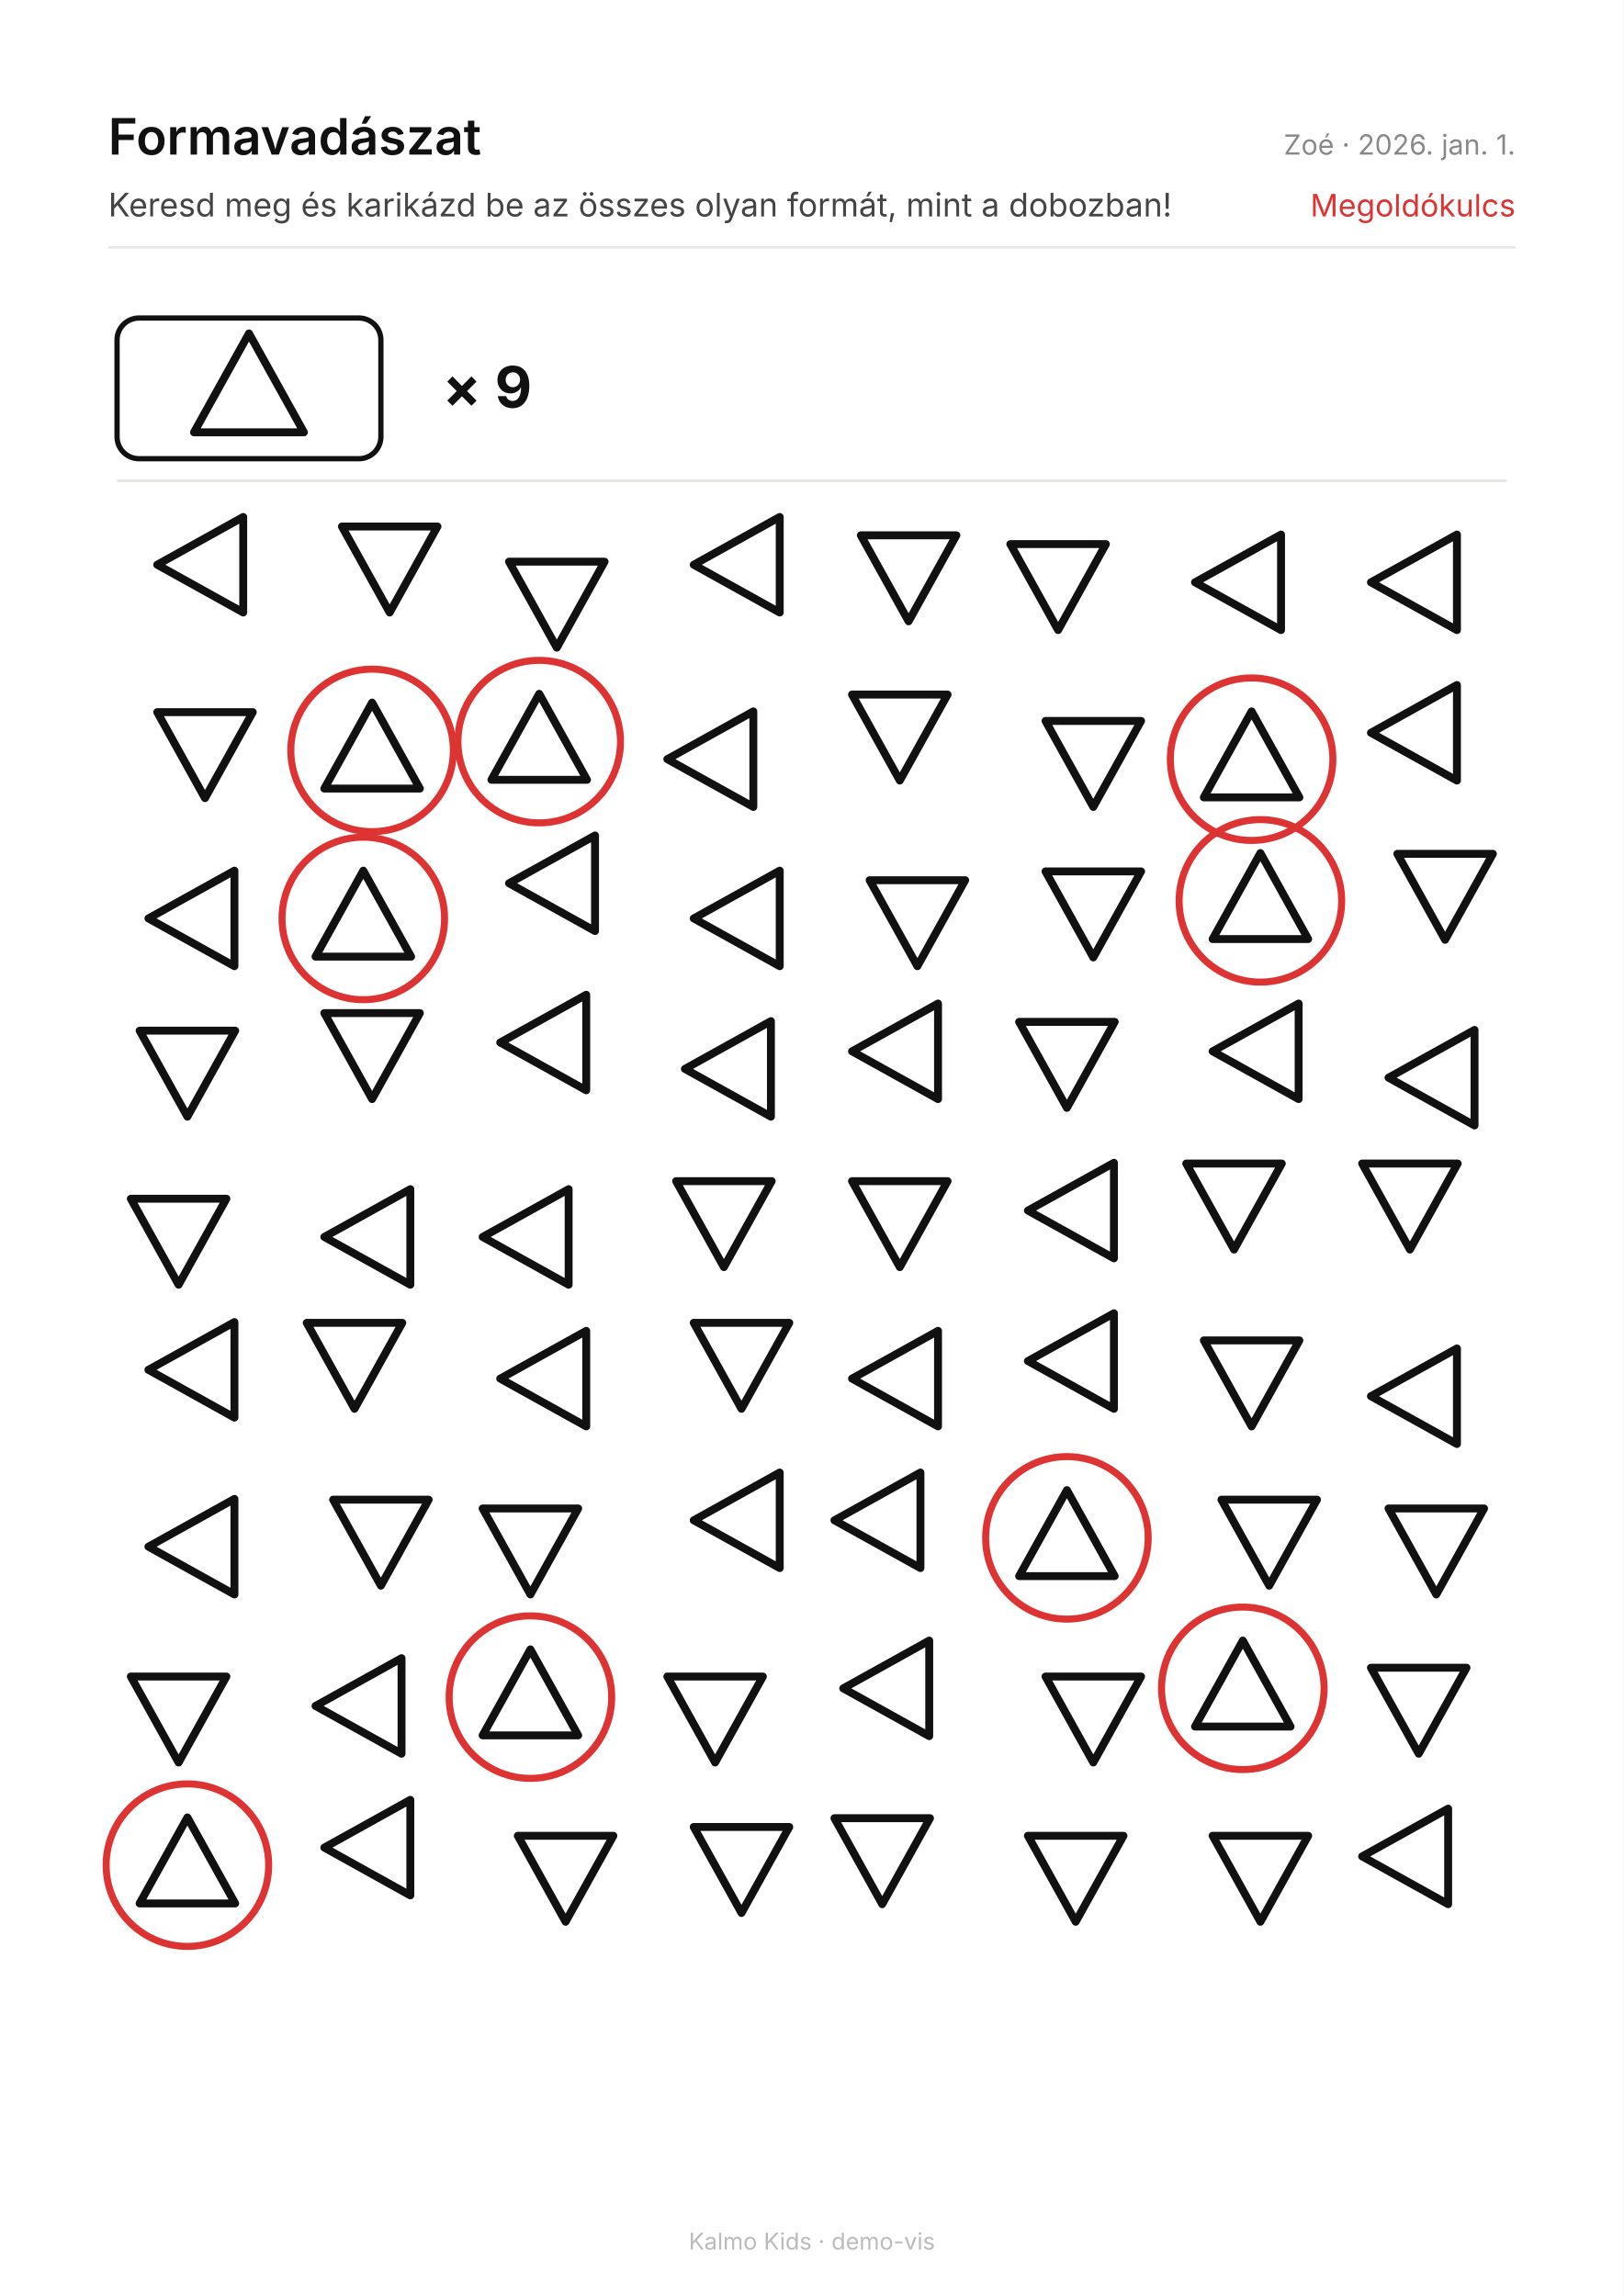
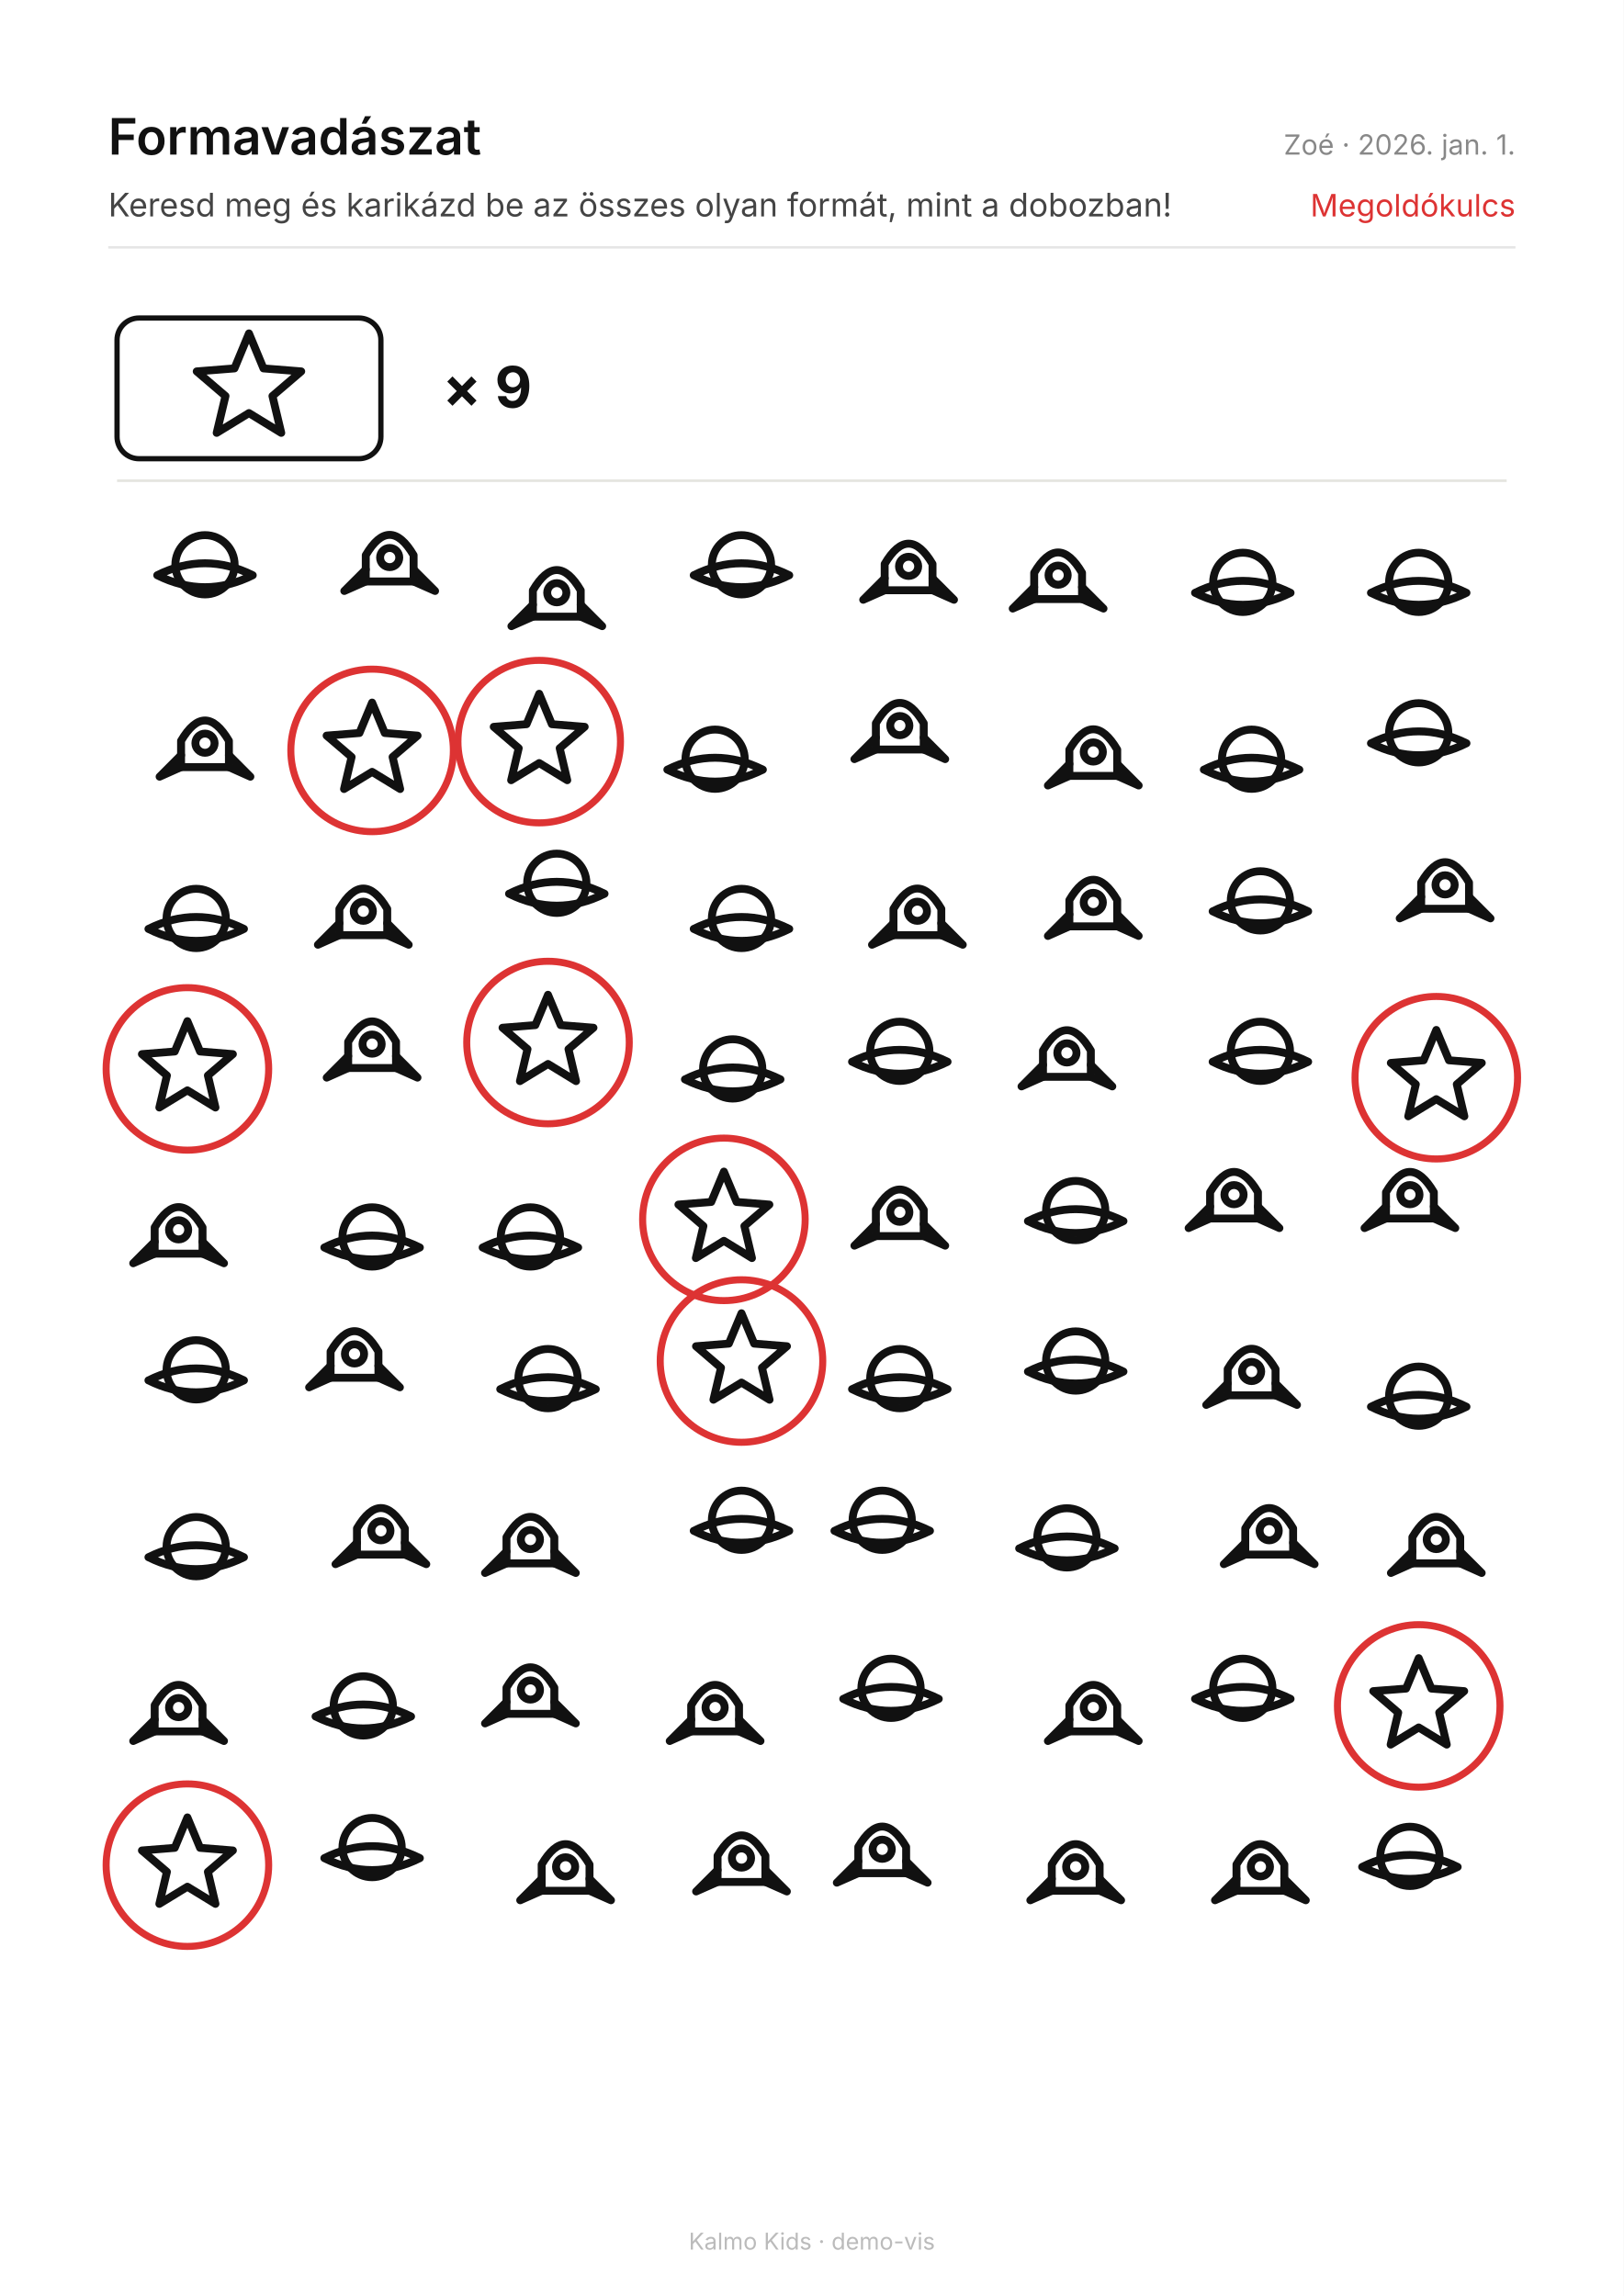
<svg xmlns="http://www.w3.org/2000/svg" width="210mm" height="297mm" viewBox="0 0 210 297" font-family="system-ui, -apple-system, sans-serif">
  <rect width="210" height="297" fill="#fff" />
  <text x="14" y="20" font-size="6.5" font-weight="600" fill="#111">Formavadászat</text>
  <text x="196" y="20" font-size="3.6" fill="#888" text-anchor="end">Zoé  ·  2026. jan. 1.</text>
  <text x="14" y="28" font-size="4.2" fill="#444">Keresd meg és karikázd be az összes olyan formát, mint a dobozban!</text>
  <line x1="14" y1="32" x2="196" y2="32" stroke="#e5e5e5" stroke-width="0.3" />
  <text x="196" y="28" font-size="4" fill="#d33" text-anchor="end">Megoldókulcs</text>
  <g transform="translate(14.00 40.00) scale(1.1375)">
    <g>
      <rect x="1" y="1" width="30" height="16" fill="none" stroke="#111" stroke-width="0.60" rx="2.50" />
-       <path d="M 16 2.752 L 22.248 13.999 L 9.752 13.999 Z" fill="none" stroke="#111" stroke-width="0.90" stroke-linejoin="round" stroke-linecap="round" />
+       <path d="M 16,2.75 L 17.65,6.73 L 21.94,7.07 L 18.67,9.87 L 19.67,14.06 L 16,11.81 L 12.33,14.06 L 13.33,9.87 L 10.06,7.07 L 14.35,6.73 Z" fill="none" stroke="#111" stroke-width="0.90" stroke-linejoin="round" stroke-linecap="round" />
      <text x="38" y="11.20" font-size="6.50" font-weight="700" fill="#111">× 9</text>
      <path d="M 1 19.5 L 159 19.5" stroke="#e5e5e0" stroke-width="0.30" fill="none" />
-       <path d="M 5.567 29.056 L 15.347 23.622 L 15.347 34.489 Z" fill="none" stroke="#111" stroke-width="0.90" stroke-linejoin="round" stroke-linecap="round" />
-       <path d="M 32 34.489 L 37.433 24.709 L 26.567 24.709 Z" fill="none" stroke="#111" stroke-width="0.90" stroke-linejoin="round" stroke-linecap="round" />
-       <path d="M 51 38.489 L 56.433 28.709 L 45.567 28.709 Z" fill="none" stroke="#111" stroke-width="0.90" stroke-linejoin="round" stroke-linecap="round" />
-       <path d="M 66.567 29.056 L 76.347 23.622 L 76.347 34.489 Z" fill="none" stroke="#111" stroke-width="0.90" stroke-linejoin="round" stroke-linecap="round" />
-       <path d="M 91 35.489 L 96.433 25.709 L 85.567 25.709 Z" fill="none" stroke="#111" stroke-width="0.90" stroke-linejoin="round" stroke-linecap="round" />
-       <path d="M 108 36.489 L 113.433 26.709 L 102.567 26.709 Z" fill="none" stroke="#111" stroke-width="0.90" stroke-linejoin="round" stroke-linecap="round" />
-       <path d="M 123.567 31.056 L 133.347 25.622 L 133.347 36.489 Z" fill="none" stroke="#111" stroke-width="0.90" stroke-linejoin="round" stroke-linecap="round" />
-       <path d="M 143.567 31.056 L 153.347 25.622 L 153.347 36.489 Z" fill="none" stroke="#111" stroke-width="0.90" stroke-linejoin="round" stroke-linecap="round" />
-       <path d="M 11 55.6 L 16.433 45.82 L 5.567 45.82 Z" fill="none" stroke="#111" stroke-width="0.90" stroke-linejoin="round" stroke-linecap="round" />
-       <path d="M 30 44.733 L 35.433 54.513 L 24.567 54.513 Z" fill="none" stroke="#111" stroke-width="0.90" stroke-linejoin="round" stroke-linecap="round" />
-       <path d="M 49 43.733 L 54.433 53.513 L 43.567 53.513 Z" fill="none" stroke="#111" stroke-width="0.90" stroke-linejoin="round" stroke-linecap="round" />
-       <path d="M 63.567 51.167 L 73.347 45.733 L 73.347 56.6 Z" fill="none" stroke="#111" stroke-width="0.90" stroke-linejoin="round" stroke-linecap="round" />
-       <path d="M 90 53.6 L 95.433 43.82 L 84.567 43.82 Z" fill="none" stroke="#111" stroke-width="0.90" stroke-linejoin="round" stroke-linecap="round" />
-       <path d="M 112 56.6 L 117.433 46.82 L 106.567 46.82 Z" fill="none" stroke="#111" stroke-width="0.90" stroke-linejoin="round" stroke-linecap="round" />
-       <path d="M 130 45.733 L 135.433 55.513 L 124.567 55.513 Z" fill="none" stroke="#111" stroke-width="0.90" stroke-linejoin="round" stroke-linecap="round" />
-       <path d="M 143.567 48.167 L 153.347 42.733 L 153.347 53.6 Z" fill="none" stroke="#111" stroke-width="0.90" stroke-linejoin="round" stroke-linecap="round" />
-       <path d="M 4.567 69.278 L 14.347 63.844 L 14.347 74.711 Z" fill="none" stroke="#111" stroke-width="0.90" stroke-linejoin="round" stroke-linecap="round" />
-       <path d="M 29 63.844 L 34.433 73.624 L 23.567 73.624 Z" fill="none" stroke="#111" stroke-width="0.90" stroke-linejoin="round" stroke-linecap="round" />
-       <path d="M 45.567 65.278 L 55.347 59.844 L 55.347 70.711 Z" fill="none" stroke="#111" stroke-width="0.90" stroke-linejoin="round" stroke-linecap="round" />
-       <path d="M 66.567 69.278 L 76.347 63.844 L 76.347 74.711 Z" fill="none" stroke="#111" stroke-width="0.90" stroke-linejoin="round" stroke-linecap="round" />
-       <path d="M 92 74.711 L 97.433 64.931 L 86.567 64.931 Z" fill="none" stroke="#111" stroke-width="0.90" stroke-linejoin="round" stroke-linecap="round" />
-       <path d="M 112 73.711 L 117.433 63.931 L 106.567 63.931 Z" fill="none" stroke="#111" stroke-width="0.90" stroke-linejoin="round" stroke-linecap="round" />
-       <path d="M 131 61.844 L 136.433 71.624 L 125.567 71.624 Z" fill="none" stroke="#111" stroke-width="0.90" stroke-linejoin="round" stroke-linecap="round" />
-       <path d="M 152 71.711 L 157.433 61.931 L 146.567 61.931 Z" fill="none" stroke="#111" stroke-width="0.90" stroke-linejoin="round" stroke-linecap="round" />
-       <path d="M 9 91.822 L 14.433 82.042 L 3.567 82.042 Z" fill="none" stroke="#111" stroke-width="0.90" stroke-linejoin="round" stroke-linecap="round" />
-       <path d="M 30 89.822 L 35.433 80.042 L 24.567 80.042 Z" fill="none" stroke="#111" stroke-width="0.90" stroke-linejoin="round" stroke-linecap="round" />
-       <path d="M 44.567 83.389 L 54.347 77.956 L 54.347 88.822 Z" fill="none" stroke="#111" stroke-width="0.90" stroke-linejoin="round" stroke-linecap="round" />
-       <path d="M 65.567 86.389 L 75.347 80.956 L 75.347 91.822 Z" fill="none" stroke="#111" stroke-width="0.90" stroke-linejoin="round" stroke-linecap="round" />
-       <path d="M 84.567 84.389 L 94.347 78.956 L 94.347 89.822 Z" fill="none" stroke="#111" stroke-width="0.90" stroke-linejoin="round" stroke-linecap="round" />
-       <path d="M 109 90.822 L 114.433 81.042 L 103.567 81.042 Z" fill="none" stroke="#111" stroke-width="0.90" stroke-linejoin="round" stroke-linecap="round" />
-       <path d="M 125.567 84.389 L 135.347 78.956 L 135.347 89.822 Z" fill="none" stroke="#111" stroke-width="0.90" stroke-linejoin="round" stroke-linecap="round" />
-       <path d="M 145.567 87.389 L 155.347 81.956 L 155.347 92.822 Z" fill="none" stroke="#111" stroke-width="0.90" stroke-linejoin="round" stroke-linecap="round" />
-       <path d="M 8 110.933 L 13.433 101.153 L 2.567 101.153 Z" fill="none" stroke="#111" stroke-width="0.90" stroke-linejoin="round" stroke-linecap="round" />
-       <path d="M 24.567 105.5 L 34.347 100.067 L 34.347 110.933 Z" fill="none" stroke="#111" stroke-width="0.90" stroke-linejoin="round" stroke-linecap="round" />
-       <path d="M 42.567 105.5 L 52.347 100.067 L 52.347 110.933 Z" fill="none" stroke="#111" stroke-width="0.90" stroke-linejoin="round" stroke-linecap="round" />
-       <path d="M 70 108.933 L 75.433 99.153 L 64.567 99.153 Z" fill="none" stroke="#111" stroke-width="0.90" stroke-linejoin="round" stroke-linecap="round" />
-       <path d="M 90 108.933 L 95.433 99.153 L 84.567 99.153 Z" fill="none" stroke="#111" stroke-width="0.90" stroke-linejoin="round" stroke-linecap="round" />
-       <path d="M 104.567 102.5 L 114.347 97.067 L 114.347 107.933 Z" fill="none" stroke="#111" stroke-width="0.90" stroke-linejoin="round" stroke-linecap="round" />
-       <path d="M 128 106.933 L 133.433 97.153 L 122.567 97.153 Z" fill="none" stroke="#111" stroke-width="0.90" stroke-linejoin="round" stroke-linecap="round" />
-       <path d="M 148 106.933 L 153.433 97.153 L 142.567 97.153 Z" fill="none" stroke="#111" stroke-width="0.90" stroke-linejoin="round" stroke-linecap="round" />
-       <path d="M 4.567 120.611 L 14.347 115.178 L 14.347 126.044 Z" fill="none" stroke="#111" stroke-width="0.90" stroke-linejoin="round" stroke-linecap="round" />
-       <path d="M 28 125.044 L 33.433 115.264 L 22.567 115.264 Z" fill="none" stroke="#111" stroke-width="0.90" stroke-linejoin="round" stroke-linecap="round" />
-       <path d="M 44.567 121.611 L 54.347 116.178 L 54.347 127.044 Z" fill="none" stroke="#111" stroke-width="0.90" stroke-linejoin="round" stroke-linecap="round" />
-       <path d="M 72 125.044 L 77.433 115.264 L 66.567 115.264 Z" fill="none" stroke="#111" stroke-width="0.90" stroke-linejoin="round" stroke-linecap="round" />
-       <path d="M 84.567 121.611 L 94.347 116.178 L 94.347 127.044 Z" fill="none" stroke="#111" stroke-width="0.90" stroke-linejoin="round" stroke-linecap="round" />
-       <path d="M 104.567 119.611 L 114.347 114.178 L 114.347 125.044 Z" fill="none" stroke="#111" stroke-width="0.90" stroke-linejoin="round" stroke-linecap="round" />
-       <path d="M 130 127.044 L 135.433 117.264 L 124.567 117.264 Z" fill="none" stroke="#111" stroke-width="0.90" stroke-linejoin="round" stroke-linecap="round" />
-       <path d="M 143.567 123.611 L 153.347 118.178 L 153.347 129.044 Z" fill="none" stroke="#111" stroke-width="0.90" stroke-linejoin="round" stroke-linecap="round" />
-       <path d="M 4.567 140.722 L 14.347 135.289 L 14.347 146.156 Z" fill="none" stroke="#111" stroke-width="0.90" stroke-linejoin="round" stroke-linecap="round" />
-       <path d="M 31 145.156 L 36.433 135.376 L 25.567 135.376 Z" fill="none" stroke="#111" stroke-width="0.90" stroke-linejoin="round" stroke-linecap="round" />
-       <path d="M 48 146.156 L 53.433 136.376 L 42.567 136.376 Z" fill="none" stroke="#111" stroke-width="0.90" stroke-linejoin="round" stroke-linecap="round" />
-       <path d="M 66.567 137.722 L 76.347 132.289 L 76.347 143.156 Z" fill="none" stroke="#111" stroke-width="0.90" stroke-linejoin="round" stroke-linecap="round" />
-       <path d="M 82.567 137.722 L 92.347 132.289 L 92.347 143.156 Z" fill="none" stroke="#111" stroke-width="0.90" stroke-linejoin="round" stroke-linecap="round" />
-       <path d="M 109 134.289 L 114.433 144.069 L 103.567 144.069 Z" fill="none" stroke="#111" stroke-width="0.90" stroke-linejoin="round" stroke-linecap="round" />
-       <path d="M 132 145.156 L 137.433 135.376 L 126.567 135.376 Z" fill="none" stroke="#111" stroke-width="0.90" stroke-linejoin="round" stroke-linecap="round" />
-       <path d="M 151 146.156 L 156.433 136.376 L 145.567 136.376 Z" fill="none" stroke="#111" stroke-width="0.90" stroke-linejoin="round" stroke-linecap="round" />
-       <path d="M 8 165.267 L 13.433 155.487 L 2.567 155.487 Z" fill="none" stroke="#111" stroke-width="0.90" stroke-linejoin="round" stroke-linecap="round" />
-       <path d="M 23.567 158.833 L 33.347 153.4 L 33.347 164.267 Z" fill="none" stroke="#111" stroke-width="0.90" stroke-linejoin="round" stroke-linecap="round" />
-       <path d="M 48 152.4 L 53.433 162.18 L 42.567 162.18 Z" fill="none" stroke="#111" stroke-width="0.90" stroke-linejoin="round" stroke-linecap="round" />
-       <path d="M 69 165.267 L 74.433 155.487 L 63.567 155.487 Z" fill="none" stroke="#111" stroke-width="0.90" stroke-linejoin="round" stroke-linecap="round" />
-       <path d="M 83.567 156.833 L 93.347 151.4 L 93.347 162.267 Z" fill="none" stroke="#111" stroke-width="0.90" stroke-linejoin="round" stroke-linecap="round" />
-       <path d="M 112 165.267 L 117.433 155.487 L 106.567 155.487 Z" fill="none" stroke="#111" stroke-width="0.90" stroke-linejoin="round" stroke-linecap="round" />
-       <path d="M 129 151.4 L 134.433 161.18 L 123.567 161.18 Z" fill="none" stroke="#111" stroke-width="0.90" stroke-linejoin="round" stroke-linecap="round" />
-       <path d="M 149 164.267 L 154.433 154.487 L 143.567 154.487 Z" fill="none" stroke="#111" stroke-width="0.90" stroke-linejoin="round" stroke-linecap="round" />
-       <path d="M 9 171.511 L 14.433 181.291 L 3.567 181.291 Z" fill="none" stroke="#111" stroke-width="0.90" stroke-linejoin="round" stroke-linecap="round" />
-       <path d="M 24.567 174.944 L 34.347 169.511 L 34.347 180.378 Z" fill="none" stroke="#111" stroke-width="0.90" stroke-linejoin="round" stroke-linecap="round" />
-       <path d="M 52 183.378 L 57.433 173.598 L 46.567 173.598 Z" fill="none" stroke="#111" stroke-width="0.90" stroke-linejoin="round" stroke-linecap="round" />
-       <path d="M 72 182.378 L 77.433 172.598 L 66.567 172.598 Z" fill="none" stroke="#111" stroke-width="0.90" stroke-linejoin="round" stroke-linecap="round" />
-       <path d="M 88 181.378 L 93.433 171.598 L 82.567 171.598 Z" fill="none" stroke="#111" stroke-width="0.90" stroke-linejoin="round" stroke-linecap="round" />
-       <path d="M 110 183.378 L 115.433 173.598 L 104.567 173.598 Z" fill="none" stroke="#111" stroke-width="0.90" stroke-linejoin="round" stroke-linecap="round" />
-       <path d="M 131 183.378 L 136.433 173.598 L 125.567 173.598 Z" fill="none" stroke="#111" stroke-width="0.90" stroke-linejoin="round" stroke-linecap="round" />
-       <path d="M 142.567 175.944 L 152.347 170.511 L 152.347 181.378 Z" fill="none" stroke="#111" stroke-width="0.90" stroke-linejoin="round" stroke-linecap="round" />
+       <circle cx="11" cy="29.06" r="3.37" fill="none" stroke="#111" stroke-width="0.90" stroke-linejoin="round" stroke-linecap="round" />
+       <path d="M 5.57 30.25 Q 11 32.97 16.43 30.25 Q 11 27.53 5.57 30.25 Z" fill="none" stroke="#111" stroke-width="0.90" stroke-linejoin="round" stroke-linecap="round" />
+       <path d="M 29.28 30.96 L 29.28 27.97 Q 32 23.35 34.72 27.97 L 34.72 30.96 Z" fill="none" stroke="#111" stroke-width="0.90" stroke-linejoin="round" stroke-linecap="round" />
+       <path d="M 29.28 29.60 L 26.84 32.04 L 29.28 30.96 M 34.72 29.60 L 37.16 32.04 L 34.72 30.96" fill="none" stroke="#111" stroke-width="0.90" stroke-linejoin="round" stroke-linecap="round" />
+       <circle cx="32" cy="28.24" r="1.09" fill="none" stroke="#111" stroke-width="0.90" stroke-linejoin="round" stroke-linecap="round" />
+       <path d="M 48.28 34.96 L 48.28 31.97 Q 51 27.35 53.72 31.97 L 53.72 34.96 Z" fill="none" stroke="#111" stroke-width="0.90" stroke-linejoin="round" stroke-linecap="round" />
+       <path d="M 48.28 33.60 L 45.84 36.04 L 48.28 34.96 M 53.72 33.60 L 56.16 36.04 L 53.72 34.96" fill="none" stroke="#111" stroke-width="0.90" stroke-linejoin="round" stroke-linecap="round" />
+       <circle cx="51" cy="32.24" r="1.09" fill="none" stroke="#111" stroke-width="0.90" stroke-linejoin="round" stroke-linecap="round" />
+       <circle cx="72" cy="29.06" r="3.37" fill="none" stroke="#111" stroke-width="0.90" stroke-linejoin="round" stroke-linecap="round" />
+       <path d="M 66.57 30.25 Q 72 32.97 77.43 30.25 Q 72 27.53 66.57 30.25 Z" fill="none" stroke="#111" stroke-width="0.90" stroke-linejoin="round" stroke-linecap="round" />
+       <path d="M 88.28 31.96 L 88.28 28.97 Q 91 24.35 93.72 28.97 L 93.72 31.96 Z" fill="none" stroke="#111" stroke-width="0.90" stroke-linejoin="round" stroke-linecap="round" />
+       <path d="M 88.28 30.60 L 85.84 33.04 L 88.28 31.96 M 93.72 30.60 L 96.16 33.04 L 93.72 31.96" fill="none" stroke="#111" stroke-width="0.90" stroke-linejoin="round" stroke-linecap="round" />
+       <circle cx="91" cy="29.24" r="1.09" fill="none" stroke="#111" stroke-width="0.90" stroke-linejoin="round" stroke-linecap="round" />
+       <path d="M 105.28 32.96 L 105.28 29.97 Q 108 25.35 110.72 29.97 L 110.72 32.96 Z" fill="none" stroke="#111" stroke-width="0.90" stroke-linejoin="round" stroke-linecap="round" />
+       <path d="M 105.28 31.60 L 102.84 34.04 L 105.28 32.96 M 110.72 31.60 L 113.16 34.04 L 110.72 32.96" fill="none" stroke="#111" stroke-width="0.90" stroke-linejoin="round" stroke-linecap="round" />
+       <circle cx="108" cy="30.24" r="1.09" fill="none" stroke="#111" stroke-width="0.90" stroke-linejoin="round" stroke-linecap="round" />
+       <circle cx="129" cy="31.06" r="3.37" fill="none" stroke="#111" stroke-width="0.90" stroke-linejoin="round" stroke-linecap="round" />
+       <path d="M 123.57 32.25 Q 129 34.97 134.43 32.25 Q 129 29.53 123.57 32.25 Z" fill="none" stroke="#111" stroke-width="0.90" stroke-linejoin="round" stroke-linecap="round" />
+       <circle cx="149" cy="31.06" r="3.37" fill="none" stroke="#111" stroke-width="0.90" stroke-linejoin="round" stroke-linecap="round" />
+       <path d="M 143.57 32.25 Q 149 34.97 154.43 32.25 Q 149 29.53 143.57 32.25 Z" fill="none" stroke="#111" stroke-width="0.90" stroke-linejoin="round" stroke-linecap="round" />
+       <path d="M 8.28 52.07 L 8.28 49.08 Q 11 44.46 13.72 49.08 L 13.72 52.07 Z" fill="none" stroke="#111" stroke-width="0.90" stroke-linejoin="round" stroke-linecap="round" />
+       <path d="M 8.28 50.71 L 5.84 53.16 L 8.28 52.07 M 13.72 50.71 L 16.16 53.16 L 13.72 52.07" fill="none" stroke="#111" stroke-width="0.90" stroke-linejoin="round" stroke-linecap="round" />
+       <circle cx="11" cy="49.35" r="1.09" fill="none" stroke="#111" stroke-width="0.90" stroke-linejoin="round" stroke-linecap="round" />
+       <path d="M 30,44.73 L 31.44,48.19 L 35.17,48.49 L 32.33,50.92 L 33.19,54.56 L 30,52.61 L 26.81,54.56 L 27.67,50.92 L 24.83,48.49 L 28.56,48.19 Z" fill="none" stroke="#111" stroke-width="0.90" stroke-linejoin="round" stroke-linecap="round" />
+       <path d="M 49,43.73 L 50.44,47.19 L 54.17,47.49 L 51.33,49.92 L 52.19,53.56 L 49,51.61 L 45.81,53.56 L 46.67,49.92 L 43.83,47.49 L 47.56,47.19 Z" fill="none" stroke="#111" stroke-width="0.90" stroke-linejoin="round" stroke-linecap="round" />
+       <circle cx="69" cy="51.17" r="3.37" fill="none" stroke="#111" stroke-width="0.90" stroke-linejoin="round" stroke-linecap="round" />
+       <path d="M 63.57 52.36 Q 69 55.08 74.43 52.36 Q 69 49.65 63.57 52.36 Z" fill="none" stroke="#111" stroke-width="0.90" stroke-linejoin="round" stroke-linecap="round" />
+       <path d="M 87.28 50.07 L 87.28 47.08 Q 90 42.46 92.72 47.08 L 92.72 50.07 Z" fill="none" stroke="#111" stroke-width="0.90" stroke-linejoin="round" stroke-linecap="round" />
+       <path d="M 87.28 48.71 L 84.84 51.16 L 87.28 50.07 M 92.72 48.71 L 95.16 51.16 L 92.72 50.07" fill="none" stroke="#111" stroke-width="0.90" stroke-linejoin="round" stroke-linecap="round" />
+       <circle cx="90" cy="47.35" r="1.09" fill="none" stroke="#111" stroke-width="0.90" stroke-linejoin="round" stroke-linecap="round" />
+       <path d="M 109.28 53.07 L 109.28 50.08 Q 112 45.46 114.72 50.08 L 114.72 53.07 Z" fill="none" stroke="#111" stroke-width="0.90" stroke-linejoin="round" stroke-linecap="round" />
+       <path d="M 109.28 51.71 L 106.84 54.16 L 109.28 53.07 M 114.72 51.71 L 117.16 54.16 L 114.72 53.07" fill="none" stroke="#111" stroke-width="0.90" stroke-linejoin="round" stroke-linecap="round" />
+       <circle cx="112" cy="50.35" r="1.09" fill="none" stroke="#111" stroke-width="0.90" stroke-linejoin="round" stroke-linecap="round" />
+       <circle cx="130" cy="51.17" r="3.37" fill="none" stroke="#111" stroke-width="0.90" stroke-linejoin="round" stroke-linecap="round" />
+       <path d="M 124.57 52.36 Q 130 55.08 135.43 52.36 Q 130 49.65 124.57 52.36 Z" fill="none" stroke="#111" stroke-width="0.90" stroke-linejoin="round" stroke-linecap="round" />
+       <circle cx="149" cy="48.17" r="3.37" fill="none" stroke="#111" stroke-width="0.90" stroke-linejoin="round" stroke-linecap="round" />
+       <path d="M 143.57 49.36 Q 149 52.08 154.43 49.36 Q 149 46.65 143.57 49.36 Z" fill="none" stroke="#111" stroke-width="0.90" stroke-linejoin="round" stroke-linecap="round" />
+       <circle cx="10" cy="69.28" r="3.37" fill="none" stroke="#111" stroke-width="0.90" stroke-linejoin="round" stroke-linecap="round" />
+       <path d="M 4.57 70.47 Q 10 73.19 15.43 70.47 Q 10 67.76 4.57 70.47 Z" fill="none" stroke="#111" stroke-width="0.90" stroke-linejoin="round" stroke-linecap="round" />
+       <path d="M 26.28 71.18 L 26.28 68.19 Q 29 63.57 31.72 68.19 L 31.72 71.18 Z" fill="none" stroke="#111" stroke-width="0.90" stroke-linejoin="round" stroke-linecap="round" />
+       <path d="M 26.28 69.82 L 23.84 72.27 L 26.28 71.18 M 31.72 69.82 L 34.16 72.27 L 31.72 71.18" fill="none" stroke="#111" stroke-width="0.90" stroke-linejoin="round" stroke-linecap="round" />
+       <circle cx="29" cy="68.46" r="1.09" fill="none" stroke="#111" stroke-width="0.90" stroke-linejoin="round" stroke-linecap="round" />
+       <circle cx="51" cy="65.28" r="3.37" fill="none" stroke="#111" stroke-width="0.90" stroke-linejoin="round" stroke-linecap="round" />
+       <path d="M 45.57 66.47 Q 51 69.19 56.43 66.47 Q 51 63.76 45.57 66.47 Z" fill="none" stroke="#111" stroke-width="0.90" stroke-linejoin="round" stroke-linecap="round" />
+       <circle cx="72" cy="69.28" r="3.37" fill="none" stroke="#111" stroke-width="0.90" stroke-linejoin="round" stroke-linecap="round" />
+       <path d="M 66.57 70.47 Q 72 73.19 77.43 70.47 Q 72 67.76 66.57 70.47 Z" fill="none" stroke="#111" stroke-width="0.90" stroke-linejoin="round" stroke-linecap="round" />
+       <path d="M 89.28 71.18 L 89.28 68.19 Q 92 63.57 94.72 68.19 L 94.72 71.18 Z" fill="none" stroke="#111" stroke-width="0.90" stroke-linejoin="round" stroke-linecap="round" />
+       <path d="M 89.28 69.82 L 86.84 72.27 L 89.28 71.18 M 94.72 69.82 L 97.16 72.27 L 94.72 71.18" fill="none" stroke="#111" stroke-width="0.90" stroke-linejoin="round" stroke-linecap="round" />
+       <circle cx="92" cy="68.46" r="1.09" fill="none" stroke="#111" stroke-width="0.90" stroke-linejoin="round" stroke-linecap="round" />
+       <path d="M 109.28 70.18 L 109.28 67.19 Q 112 62.57 114.72 67.19 L 114.72 70.18 Z" fill="none" stroke="#111" stroke-width="0.90" stroke-linejoin="round" stroke-linecap="round" />
+       <path d="M 109.28 68.82 L 106.84 71.27 L 109.28 70.18 M 114.72 68.82 L 117.16 71.27 L 114.72 70.18" fill="none" stroke="#111" stroke-width="0.90" stroke-linejoin="round" stroke-linecap="round" />
+       <circle cx="112" cy="67.46" r="1.09" fill="none" stroke="#111" stroke-width="0.90" stroke-linejoin="round" stroke-linecap="round" />
+       <circle cx="131" cy="67.28" r="3.37" fill="none" stroke="#111" stroke-width="0.90" stroke-linejoin="round" stroke-linecap="round" />
+       <path d="M 125.57 68.47 Q 131 71.19 136.43 68.47 Q 131 65.76 125.57 68.47 Z" fill="none" stroke="#111" stroke-width="0.90" stroke-linejoin="round" stroke-linecap="round" />
+       <path d="M 149.28 68.18 L 149.28 65.19 Q 152 60.57 154.72 65.19 L 154.72 68.18 Z" fill="none" stroke="#111" stroke-width="0.90" stroke-linejoin="round" stroke-linecap="round" />
+       <path d="M 149.28 66.82 L 146.84 69.27 L 149.28 68.18 M 154.72 66.82 L 157.16 69.27 L 154.72 68.18" fill="none" stroke="#111" stroke-width="0.90" stroke-linejoin="round" stroke-linecap="round" />
+       <circle cx="152" cy="65.46" r="1.09" fill="none" stroke="#111" stroke-width="0.90" stroke-linejoin="round" stroke-linecap="round" />
+       <path d="M 9,80.96 L 10.44,84.41 L 14.17,84.71 L 11.33,87.14 L 12.19,90.78 L 9,88.83 L 5.81,90.78 L 6.67,87.14 L 3.83,84.71 L 7.56,84.41 Z" fill="none" stroke="#111" stroke-width="0.90" stroke-linejoin="round" stroke-linecap="round" />
+       <path d="M 27.28 86.29 L 27.28 83.30 Q 30 78.68 32.72 83.30 L 32.72 86.29 Z" fill="none" stroke="#111" stroke-width="0.90" stroke-linejoin="round" stroke-linecap="round" />
+       <path d="M 27.28 84.93 L 24.84 87.38 L 27.28 86.29 M 32.72 84.93 L 35.16 87.38 L 32.72 86.29" fill="none" stroke="#111" stroke-width="0.90" stroke-linejoin="round" stroke-linecap="round" />
+       <circle cx="30" cy="83.57" r="1.09" fill="none" stroke="#111" stroke-width="0.90" stroke-linejoin="round" stroke-linecap="round" />
+       <path d="M 50,77.96 L 51.44,81.41 L 55.17,81.71 L 52.33,84.14 L 53.19,87.78 L 50,85.83 L 46.81,87.78 L 47.67,84.14 L 44.83,81.71 L 48.56,81.41 Z" fill="none" stroke="#111" stroke-width="0.90" stroke-linejoin="round" stroke-linecap="round" />
+       <circle cx="71" cy="86.39" r="3.37" fill="none" stroke="#111" stroke-width="0.90" stroke-linejoin="round" stroke-linecap="round" />
+       <path d="M 65.57 87.58 Q 71 90.30 76.43 87.58 Q 71 84.87 65.57 87.58 Z" fill="none" stroke="#111" stroke-width="0.90" stroke-linejoin="round" stroke-linecap="round" />
+       <circle cx="90" cy="84.39" r="3.37" fill="none" stroke="#111" stroke-width="0.90" stroke-linejoin="round" stroke-linecap="round" />
+       <path d="M 84.57 85.58 Q 90 88.30 95.43 85.58 Q 90 82.87 84.57 85.58 Z" fill="none" stroke="#111" stroke-width="0.90" stroke-linejoin="round" stroke-linecap="round" />
+       <path d="M 106.28 87.29 L 106.28 84.30 Q 109 79.68 111.72 84.30 L 111.72 87.29 Z" fill="none" stroke="#111" stroke-width="0.90" stroke-linejoin="round" stroke-linecap="round" />
+       <path d="M 106.28 85.93 L 103.84 88.38 L 106.28 87.29 M 111.72 85.93 L 114.16 88.38 L 111.72 87.29" fill="none" stroke="#111" stroke-width="0.90" stroke-linejoin="round" stroke-linecap="round" />
+       <circle cx="109" cy="84.57" r="1.09" fill="none" stroke="#111" stroke-width="0.90" stroke-linejoin="round" stroke-linecap="round" />
+       <circle cx="131" cy="84.39" r="3.37" fill="none" stroke="#111" stroke-width="0.90" stroke-linejoin="round" stroke-linecap="round" />
+       <path d="M 125.57 85.58 Q 131 88.30 136.43 85.58 Q 131 82.87 125.57 85.58 Z" fill="none" stroke="#111" stroke-width="0.90" stroke-linejoin="round" stroke-linecap="round" />
+       <path d="M 151,81.96 L 152.44,85.41 L 156.17,85.71 L 153.33,88.14 L 154.19,91.78 L 151,89.83 L 147.81,91.78 L 148.67,88.14 L 145.83,85.71 L 149.56,85.41 Z" fill="none" stroke="#111" stroke-width="0.90" stroke-linejoin="round" stroke-linecap="round" />
+       <path d="M 5.28 107.40 L 5.28 104.41 Q 8 99.80 10.72 104.41 L 10.72 107.40 Z" fill="none" stroke="#111" stroke-width="0.90" stroke-linejoin="round" stroke-linecap="round" />
+       <path d="M 5.28 106.04 L 2.84 108.49 L 5.28 107.40 M 10.72 106.04 L 13.16 108.49 L 10.72 107.40" fill="none" stroke="#111" stroke-width="0.90" stroke-linejoin="round" stroke-linecap="round" />
+       <circle cx="8" cy="104.69" r="1.09" fill="none" stroke="#111" stroke-width="0.90" stroke-linejoin="round" stroke-linecap="round" />
+       <circle cx="30" cy="105.50" r="3.37" fill="none" stroke="#111" stroke-width="0.90" stroke-linejoin="round" stroke-linecap="round" />
+       <path d="M 24.57 106.70 Q 30 109.41 35.43 106.70 Q 30 103.98 24.57 106.70 Z" fill="none" stroke="#111" stroke-width="0.90" stroke-linejoin="round" stroke-linecap="round" />
+       <circle cx="48" cy="105.50" r="3.37" fill="none" stroke="#111" stroke-width="0.90" stroke-linejoin="round" stroke-linecap="round" />
+       <path d="M 42.57 106.70 Q 48 109.41 53.43 106.70 Q 48 103.98 42.57 106.70 Z" fill="none" stroke="#111" stroke-width="0.90" stroke-linejoin="round" stroke-linecap="round" />
+       <path d="M 70,98.07 L 71.44,101.52 L 75.17,101.82 L 72.33,104.26 L 73.19,107.90 L 70,105.94 L 66.81,107.90 L 67.67,104.26 L 64.83,101.82 L 68.56,101.52 Z" fill="none" stroke="#111" stroke-width="0.90" stroke-linejoin="round" stroke-linecap="round" />
+       <path d="M 87.28 105.40 L 87.28 102.41 Q 90 97.80 92.72 102.41 L 92.72 105.40 Z" fill="none" stroke="#111" stroke-width="0.90" stroke-linejoin="round" stroke-linecap="round" />
+       <path d="M 87.28 104.04 L 84.84 106.49 L 87.28 105.40 M 92.72 104.04 L 95.16 106.49 L 92.72 105.40" fill="none" stroke="#111" stroke-width="0.90" stroke-linejoin="round" stroke-linecap="round" />
+       <circle cx="90" cy="102.69" r="1.09" fill="none" stroke="#111" stroke-width="0.90" stroke-linejoin="round" stroke-linecap="round" />
+       <circle cx="110" cy="102.50" r="3.37" fill="none" stroke="#111" stroke-width="0.90" stroke-linejoin="round" stroke-linecap="round" />
+       <path d="M 104.57 103.70 Q 110 106.41 115.43 103.70 Q 110 100.98 104.57 103.70 Z" fill="none" stroke="#111" stroke-width="0.90" stroke-linejoin="round" stroke-linecap="round" />
+       <path d="M 125.28 103.40 L 125.28 100.41 Q 128 95.80 130.72 100.41 L 130.72 103.40 Z" fill="none" stroke="#111" stroke-width="0.90" stroke-linejoin="round" stroke-linecap="round" />
+       <path d="M 125.28 102.04 L 122.84 104.49 L 125.28 103.40 M 130.72 102.04 L 133.16 104.49 L 130.72 103.40" fill="none" stroke="#111" stroke-width="0.90" stroke-linejoin="round" stroke-linecap="round" />
+       <circle cx="128" cy="100.69" r="1.09" fill="none" stroke="#111" stroke-width="0.90" stroke-linejoin="round" stroke-linecap="round" />
+       <path d="M 145.28 103.40 L 145.28 100.41 Q 148 95.80 150.72 100.41 L 150.72 103.40 Z" fill="none" stroke="#111" stroke-width="0.90" stroke-linejoin="round" stroke-linecap="round" />
+       <path d="M 145.28 102.04 L 142.84 104.49 L 145.28 103.40 M 150.72 102.04 L 153.16 104.49 L 150.72 103.40" fill="none" stroke="#111" stroke-width="0.90" stroke-linejoin="round" stroke-linecap="round" />
+       <circle cx="148" cy="100.69" r="1.09" fill="none" stroke="#111" stroke-width="0.90" stroke-linejoin="round" stroke-linecap="round" />
+       <circle cx="10" cy="120.61" r="3.37" fill="none" stroke="#111" stroke-width="0.90" stroke-linejoin="round" stroke-linecap="round" />
+       <path d="M 4.57 121.81 Q 10 124.52 15.43 121.81 Q 10 119.09 4.57 121.81 Z" fill="none" stroke="#111" stroke-width="0.90" stroke-linejoin="round" stroke-linecap="round" />
+       <path d="M 25.28 121.51 L 25.28 118.52 Q 28 113.91 30.72 118.52 L 30.72 121.51 Z" fill="none" stroke="#111" stroke-width="0.90" stroke-linejoin="round" stroke-linecap="round" />
+       <path d="M 25.28 120.15 L 22.84 122.60 L 25.28 121.51 M 30.72 120.15 L 33.16 122.60 L 30.72 121.51" fill="none" stroke="#111" stroke-width="0.90" stroke-linejoin="round" stroke-linecap="round" />
+       <circle cx="28" cy="118.80" r="1.09" fill="none" stroke="#111" stroke-width="0.90" stroke-linejoin="round" stroke-linecap="round" />
+       <circle cx="50" cy="121.61" r="3.37" fill="none" stroke="#111" stroke-width="0.90" stroke-linejoin="round" stroke-linecap="round" />
+       <path d="M 44.57 122.81 Q 50 125.52 55.43 122.81 Q 50 120.09 44.57 122.81 Z" fill="none" stroke="#111" stroke-width="0.90" stroke-linejoin="round" stroke-linecap="round" />
+       <path d="M 72,114.18 L 73.44,117.63 L 77.17,117.93 L 74.33,120.37 L 75.19,124.01 L 72,122.06 L 68.81,124.01 L 69.67,120.37 L 66.83,117.93 L 70.56,117.63 Z" fill="none" stroke="#111" stroke-width="0.90" stroke-linejoin="round" stroke-linecap="round" />
+       <circle cx="90" cy="121.61" r="3.37" fill="none" stroke="#111" stroke-width="0.90" stroke-linejoin="round" stroke-linecap="round" />
+       <path d="M 84.57 122.81 Q 90 125.52 95.43 122.81 Q 90 120.09 84.57 122.81 Z" fill="none" stroke="#111" stroke-width="0.90" stroke-linejoin="round" stroke-linecap="round" />
+       <circle cx="110" cy="119.61" r="3.37" fill="none" stroke="#111" stroke-width="0.90" stroke-linejoin="round" stroke-linecap="round" />
+       <path d="M 104.57 120.81 Q 110 123.52 115.43 120.81 Q 110 118.09 104.57 120.81 Z" fill="none" stroke="#111" stroke-width="0.90" stroke-linejoin="round" stroke-linecap="round" />
+       <path d="M 127.28 123.51 L 127.28 120.52 Q 130 115.91 132.72 120.52 L 132.72 123.51 Z" fill="none" stroke="#111" stroke-width="0.90" stroke-linejoin="round" stroke-linecap="round" />
+       <path d="M 127.28 122.15 L 124.84 124.60 L 127.28 123.51 M 132.72 122.15 L 135.16 124.60 L 132.72 123.51" fill="none" stroke="#111" stroke-width="0.90" stroke-linejoin="round" stroke-linecap="round" />
+       <circle cx="130" cy="120.80" r="1.09" fill="none" stroke="#111" stroke-width="0.90" stroke-linejoin="round" stroke-linecap="round" />
+       <circle cx="149" cy="123.61" r="3.37" fill="none" stroke="#111" stroke-width="0.90" stroke-linejoin="round" stroke-linecap="round" />
+       <path d="M 143.57 124.81 Q 149 127.52 154.43 124.81 Q 149 122.09 143.57 124.81 Z" fill="none" stroke="#111" stroke-width="0.90" stroke-linejoin="round" stroke-linecap="round" />
+       <circle cx="10" cy="140.72" r="3.37" fill="none" stroke="#111" stroke-width="0.90" stroke-linejoin="round" stroke-linecap="round" />
+       <path d="M 4.57 141.92 Q 10 144.63 15.43 141.92 Q 10 139.20 4.57 141.92 Z" fill="none" stroke="#111" stroke-width="0.90" stroke-linejoin="round" stroke-linecap="round" />
+       <path d="M 28.28 141.62 L 28.28 138.64 Q 31 134.02 33.72 138.64 L 33.72 141.62 Z" fill="none" stroke="#111" stroke-width="0.90" stroke-linejoin="round" stroke-linecap="round" />
+       <path d="M 28.28 140.27 L 25.84 142.71 L 28.28 141.62 M 33.72 140.27 L 36.16 142.71 L 33.72 141.62" fill="none" stroke="#111" stroke-width="0.90" stroke-linejoin="round" stroke-linecap="round" />
+       <circle cx="31" cy="138.91" r="1.09" fill="none" stroke="#111" stroke-width="0.90" stroke-linejoin="round" stroke-linecap="round" />
+       <path d="M 45.28 142.62 L 45.28 139.64 Q 48 135.02 50.72 139.64 L 50.72 142.62 Z" fill="none" stroke="#111" stroke-width="0.90" stroke-linejoin="round" stroke-linecap="round" />
+       <path d="M 45.28 141.27 L 42.84 143.71 L 45.28 142.62 M 50.72 141.27 L 53.16 143.71 L 50.72 142.62" fill="none" stroke="#111" stroke-width="0.90" stroke-linejoin="round" stroke-linecap="round" />
+       <circle cx="48" cy="139.91" r="1.09" fill="none" stroke="#111" stroke-width="0.90" stroke-linejoin="round" stroke-linecap="round" />
+       <circle cx="72" cy="137.72" r="3.37" fill="none" stroke="#111" stroke-width="0.90" stroke-linejoin="round" stroke-linecap="round" />
+       <path d="M 66.57 138.92 Q 72 141.63 77.43 138.92 Q 72 136.20 66.57 138.92 Z" fill="none" stroke="#111" stroke-width="0.90" stroke-linejoin="round" stroke-linecap="round" />
+       <circle cx="88" cy="137.72" r="3.37" fill="none" stroke="#111" stroke-width="0.90" stroke-linejoin="round" stroke-linecap="round" />
+       <path d="M 82.57 138.92 Q 88 141.63 93.43 138.92 Q 88 136.20 82.57 138.92 Z" fill="none" stroke="#111" stroke-width="0.90" stroke-linejoin="round" stroke-linecap="round" />
+       <circle cx="109" cy="139.72" r="3.37" fill="none" stroke="#111" stroke-width="0.90" stroke-linejoin="round" stroke-linecap="round" />
+       <path d="M 103.57 140.92 Q 109 143.63 114.43 140.92 Q 109 138.20 103.57 140.92 Z" fill="none" stroke="#111" stroke-width="0.90" stroke-linejoin="round" stroke-linecap="round" />
+       <path d="M 129.28 141.62 L 129.28 138.64 Q 132 134.02 134.72 138.64 L 134.72 141.62 Z" fill="none" stroke="#111" stroke-width="0.90" stroke-linejoin="round" stroke-linecap="round" />
+       <path d="M 129.28 140.27 L 126.84 142.71 L 129.28 141.62 M 134.72 140.27 L 137.16 142.71 L 134.72 141.62" fill="none" stroke="#111" stroke-width="0.90" stroke-linejoin="round" stroke-linecap="round" />
+       <circle cx="132" cy="138.91" r="1.09" fill="none" stroke="#111" stroke-width="0.90" stroke-linejoin="round" stroke-linecap="round" />
+       <path d="M 148.28 142.62 L 148.28 139.64 Q 151 135.02 153.72 139.64 L 153.72 142.62 Z" fill="none" stroke="#111" stroke-width="0.90" stroke-linejoin="round" stroke-linecap="round" />
+       <path d="M 148.28 141.27 L 145.84 143.71 L 148.28 142.62 M 153.72 141.27 L 156.16 143.71 L 153.72 142.62" fill="none" stroke="#111" stroke-width="0.90" stroke-linejoin="round" stroke-linecap="round" />
+       <circle cx="151" cy="139.91" r="1.09" fill="none" stroke="#111" stroke-width="0.90" stroke-linejoin="round" stroke-linecap="round" />
+       <path d="M 5.28 161.73 L 5.28 158.75 Q 8 154.13 10.72 158.75 L 10.72 161.73 Z" fill="none" stroke="#111" stroke-width="0.90" stroke-linejoin="round" stroke-linecap="round" />
+       <path d="M 5.28 160.38 L 2.84 162.82 L 5.28 161.73 M 10.72 160.38 L 13.16 162.82 L 10.72 161.73" fill="none" stroke="#111" stroke-width="0.90" stroke-linejoin="round" stroke-linecap="round" />
+       <circle cx="8" cy="159.02" r="1.09" fill="none" stroke="#111" stroke-width="0.90" stroke-linejoin="round" stroke-linecap="round" />
+       <circle cx="29" cy="158.83" r="3.37" fill="none" stroke="#111" stroke-width="0.90" stroke-linejoin="round" stroke-linecap="round" />
+       <path d="M 23.57 160.03 Q 29 162.75 34.43 160.03 Q 29 157.31 23.57 160.03 Z" fill="none" stroke="#111" stroke-width="0.90" stroke-linejoin="round" stroke-linecap="round" />
+       <path d="M 45.28 159.73 L 45.28 156.75 Q 48 152.13 50.72 156.75 L 50.72 159.73 Z" fill="none" stroke="#111" stroke-width="0.90" stroke-linejoin="round" stroke-linecap="round" />
+       <path d="M 45.28 158.38 L 42.84 160.82 L 45.28 159.73 M 50.72 158.38 L 53.16 160.82 L 50.72 159.73" fill="none" stroke="#111" stroke-width="0.90" stroke-linejoin="round" stroke-linecap="round" />
+       <circle cx="48" cy="157.02" r="1.09" fill="none" stroke="#111" stroke-width="0.90" stroke-linejoin="round" stroke-linecap="round" />
+       <path d="M 66.28 161.73 L 66.28 158.75 Q 69 154.13 71.72 158.75 L 71.72 161.73 Z" fill="none" stroke="#111" stroke-width="0.90" stroke-linejoin="round" stroke-linecap="round" />
+       <path d="M 66.28 160.38 L 63.84 162.82 L 66.28 161.73 M 71.72 160.38 L 74.16 162.82 L 71.72 161.73" fill="none" stroke="#111" stroke-width="0.90" stroke-linejoin="round" stroke-linecap="round" />
+       <circle cx="69" cy="159.02" r="1.09" fill="none" stroke="#111" stroke-width="0.90" stroke-linejoin="round" stroke-linecap="round" />
+       <circle cx="89" cy="156.83" r="3.37" fill="none" stroke="#111" stroke-width="0.90" stroke-linejoin="round" stroke-linecap="round" />
+       <path d="M 83.57 158.03 Q 89 160.75 94.43 158.03 Q 89 155.31 83.57 158.03 Z" fill="none" stroke="#111" stroke-width="0.90" stroke-linejoin="round" stroke-linecap="round" />
+       <path d="M 109.28 161.73 L 109.28 158.75 Q 112 154.13 114.72 158.75 L 114.72 161.73 Z" fill="none" stroke="#111" stroke-width="0.90" stroke-linejoin="round" stroke-linecap="round" />
+       <path d="M 109.28 160.38 L 106.84 162.82 L 109.28 161.73 M 114.72 160.38 L 117.16 162.82 L 114.72 161.73" fill="none" stroke="#111" stroke-width="0.90" stroke-linejoin="round" stroke-linecap="round" />
+       <circle cx="112" cy="159.02" r="1.09" fill="none" stroke="#111" stroke-width="0.90" stroke-linejoin="round" stroke-linecap="round" />
+       <circle cx="129" cy="156.83" r="3.37" fill="none" stroke="#111" stroke-width="0.90" stroke-linejoin="round" stroke-linecap="round" />
+       <path d="M 123.57 158.03 Q 129 160.75 134.43 158.03 Q 129 155.31 123.57 158.03 Z" fill="none" stroke="#111" stroke-width="0.90" stroke-linejoin="round" stroke-linecap="round" />
+       <path d="M 149,153.40 L 150.44,156.86 L 154.17,157.15 L 151.33,159.59 L 152.19,163.23 L 149,161.28 L 145.81,163.23 L 146.67,159.59 L 143.83,157.15 L 147.56,156.86 Z" fill="none" stroke="#111" stroke-width="0.90" stroke-linejoin="round" stroke-linecap="round" />
+       <path d="M 9,171.51 L 10.44,174.97 L 14.17,175.27 L 11.33,177.70 L 12.19,181.34 L 9,179.39 L 5.81,181.34 L 6.67,177.70 L 3.83,175.27 L 7.56,174.97 Z" fill="none" stroke="#111" stroke-width="0.90" stroke-linejoin="round" stroke-linecap="round" />
+       <circle cx="30" cy="174.94" r="3.37" fill="none" stroke="#111" stroke-width="0.90" stroke-linejoin="round" stroke-linecap="round" />
+       <path d="M 24.57 176.14 Q 30 178.86 35.43 176.14 Q 30 173.42 24.57 176.14 Z" fill="none" stroke="#111" stroke-width="0.90" stroke-linejoin="round" stroke-linecap="round" />
+       <path d="M 49.28 179.85 L 49.28 176.86 Q 52 172.24 54.72 176.86 L 54.72 179.85 Z" fill="none" stroke="#111" stroke-width="0.90" stroke-linejoin="round" stroke-linecap="round" />
+       <path d="M 49.28 178.49 L 46.84 180.93 L 49.28 179.85 M 54.72 178.49 L 57.16 180.93 L 54.72 179.85" fill="none" stroke="#111" stroke-width="0.90" stroke-linejoin="round" stroke-linecap="round" />
+       <circle cx="52" cy="177.13" r="1.09" fill="none" stroke="#111" stroke-width="0.90" stroke-linejoin="round" stroke-linecap="round" />
+       <path d="M 69.28 178.85 L 69.28 175.86 Q 72 171.24 74.72 175.86 L 74.72 178.85 Z" fill="none" stroke="#111" stroke-width="0.90" stroke-linejoin="round" stroke-linecap="round" />
+       <path d="M 69.28 177.49 L 66.84 179.93 L 69.28 178.85 M 74.72 177.49 L 77.16 179.93 L 74.72 178.85" fill="none" stroke="#111" stroke-width="0.90" stroke-linejoin="round" stroke-linecap="round" />
+       <circle cx="72" cy="176.13" r="1.09" fill="none" stroke="#111" stroke-width="0.90" stroke-linejoin="round" stroke-linecap="round" />
+       <path d="M 85.28 177.85 L 85.28 174.86 Q 88 170.24 90.72 174.86 L 90.72 177.85 Z" fill="none" stroke="#111" stroke-width="0.90" stroke-linejoin="round" stroke-linecap="round" />
+       <path d="M 85.28 176.49 L 82.84 178.93 L 85.28 177.85 M 90.72 176.49 L 93.16 178.93 L 90.72 177.85" fill="none" stroke="#111" stroke-width="0.90" stroke-linejoin="round" stroke-linecap="round" />
+       <circle cx="88" cy="175.13" r="1.09" fill="none" stroke="#111" stroke-width="0.90" stroke-linejoin="round" stroke-linecap="round" />
+       <path d="M 107.28 179.85 L 107.28 176.86 Q 110 172.24 112.72 176.86 L 112.72 179.85 Z" fill="none" stroke="#111" stroke-width="0.90" stroke-linejoin="round" stroke-linecap="round" />
+       <path d="M 107.28 178.49 L 104.84 180.93 L 107.28 179.85 M 112.72 178.49 L 115.16 180.93 L 112.72 179.85" fill="none" stroke="#111" stroke-width="0.90" stroke-linejoin="round" stroke-linecap="round" />
+       <circle cx="110" cy="177.13" r="1.09" fill="none" stroke="#111" stroke-width="0.90" stroke-linejoin="round" stroke-linecap="round" />
+       <path d="M 128.28 179.85 L 128.28 176.86 Q 131 172.24 133.72 176.86 L 133.72 179.85 Z" fill="none" stroke="#111" stroke-width="0.90" stroke-linejoin="round" stroke-linecap="round" />
+       <path d="M 128.28 178.49 L 125.84 180.93 L 128.28 179.85 M 133.72 178.49 L 136.16 180.93 L 133.72 179.85" fill="none" stroke="#111" stroke-width="0.90" stroke-linejoin="round" stroke-linecap="round" />
+       <circle cx="131" cy="177.13" r="1.09" fill="none" stroke="#111" stroke-width="0.90" stroke-linejoin="round" stroke-linecap="round" />
+       <circle cx="148" cy="175.94" r="3.37" fill="none" stroke="#111" stroke-width="0.90" stroke-linejoin="round" stroke-linecap="round" />
+       <path d="M 142.57 177.14 Q 148 179.86 153.43 177.14 Q 148 174.42 142.57 177.14 Z" fill="none" stroke="#111" stroke-width="0.90" stroke-linejoin="round" stroke-linecap="round" />
      <circle cx="30" cy="50.17" r="9.24" fill="none" stroke="#d33" stroke-width="0.80" />
      <circle cx="49" cy="49.17" r="9.24" fill="none" stroke="#d33" stroke-width="0.80" />
-       <circle cx="130" cy="51.17" r="9.24" fill="none" stroke="#d33" stroke-width="0.80" />
-       <circle cx="29" cy="69.28" r="9.24" fill="none" stroke="#d33" stroke-width="0.80" />
-       <circle cx="131" cy="67.28" r="9.24" fill="none" stroke="#d33" stroke-width="0.80" />
-       <circle cx="109" cy="139.72" r="9.24" fill="none" stroke="#d33" stroke-width="0.80" />
-       <circle cx="48" cy="157.83" r="9.24" fill="none" stroke="#d33" stroke-width="0.80" />
-       <circle cx="129" cy="156.83" r="9.24" fill="none" stroke="#d33" stroke-width="0.80" />
+       <circle cx="9" cy="86.39" r="9.24" fill="none" stroke="#d33" stroke-width="0.80" />
+       <circle cx="50" cy="83.39" r="9.24" fill="none" stroke="#d33" stroke-width="0.80" />
+       <circle cx="151" cy="87.39" r="9.24" fill="none" stroke="#d33" stroke-width="0.80" />
+       <circle cx="70" cy="103.50" r="9.24" fill="none" stroke="#d33" stroke-width="0.80" />
+       <circle cx="72" cy="119.61" r="9.24" fill="none" stroke="#d33" stroke-width="0.80" />
+       <circle cx="149" cy="158.83" r="9.24" fill="none" stroke="#d33" stroke-width="0.80" />
      <circle cx="9" cy="176.94" r="9.24" fill="none" stroke="#d33" stroke-width="0.80" />
    </g>
  </g>
  <text x="105" y="291" font-size="3" fill="#bbb" text-anchor="middle">Kalmo Kids · demo-vis</text>
</svg>
